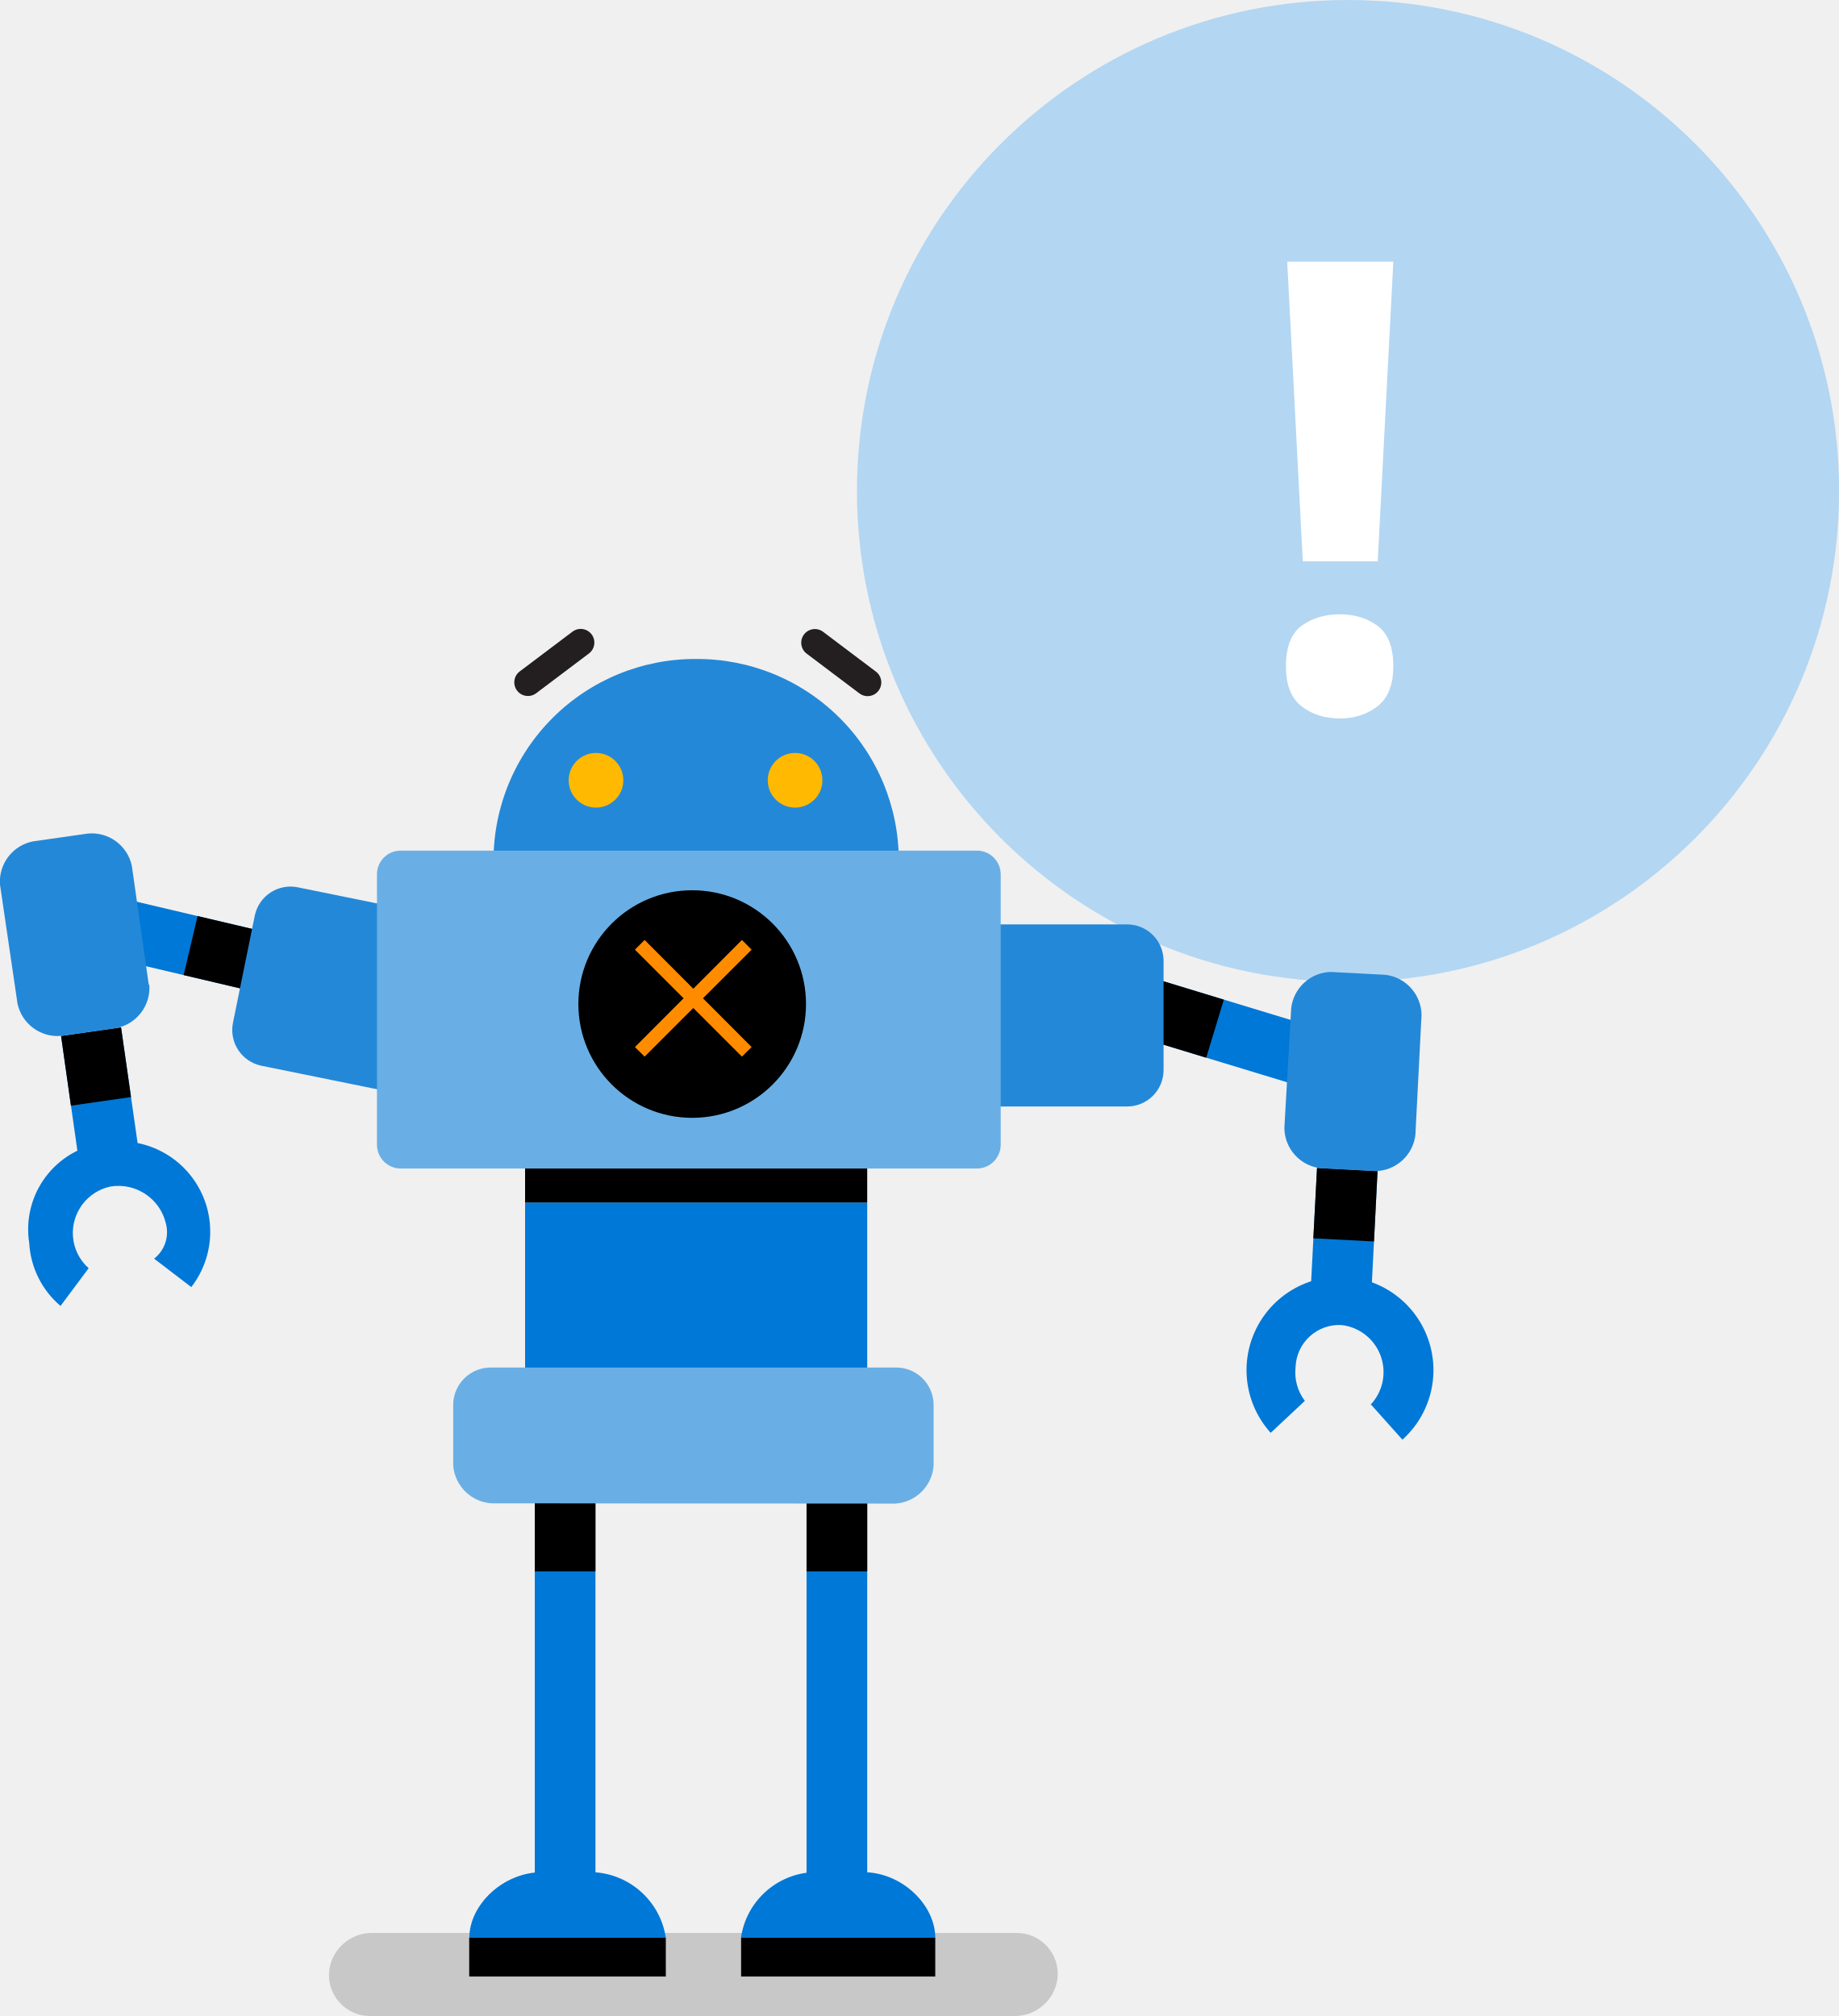
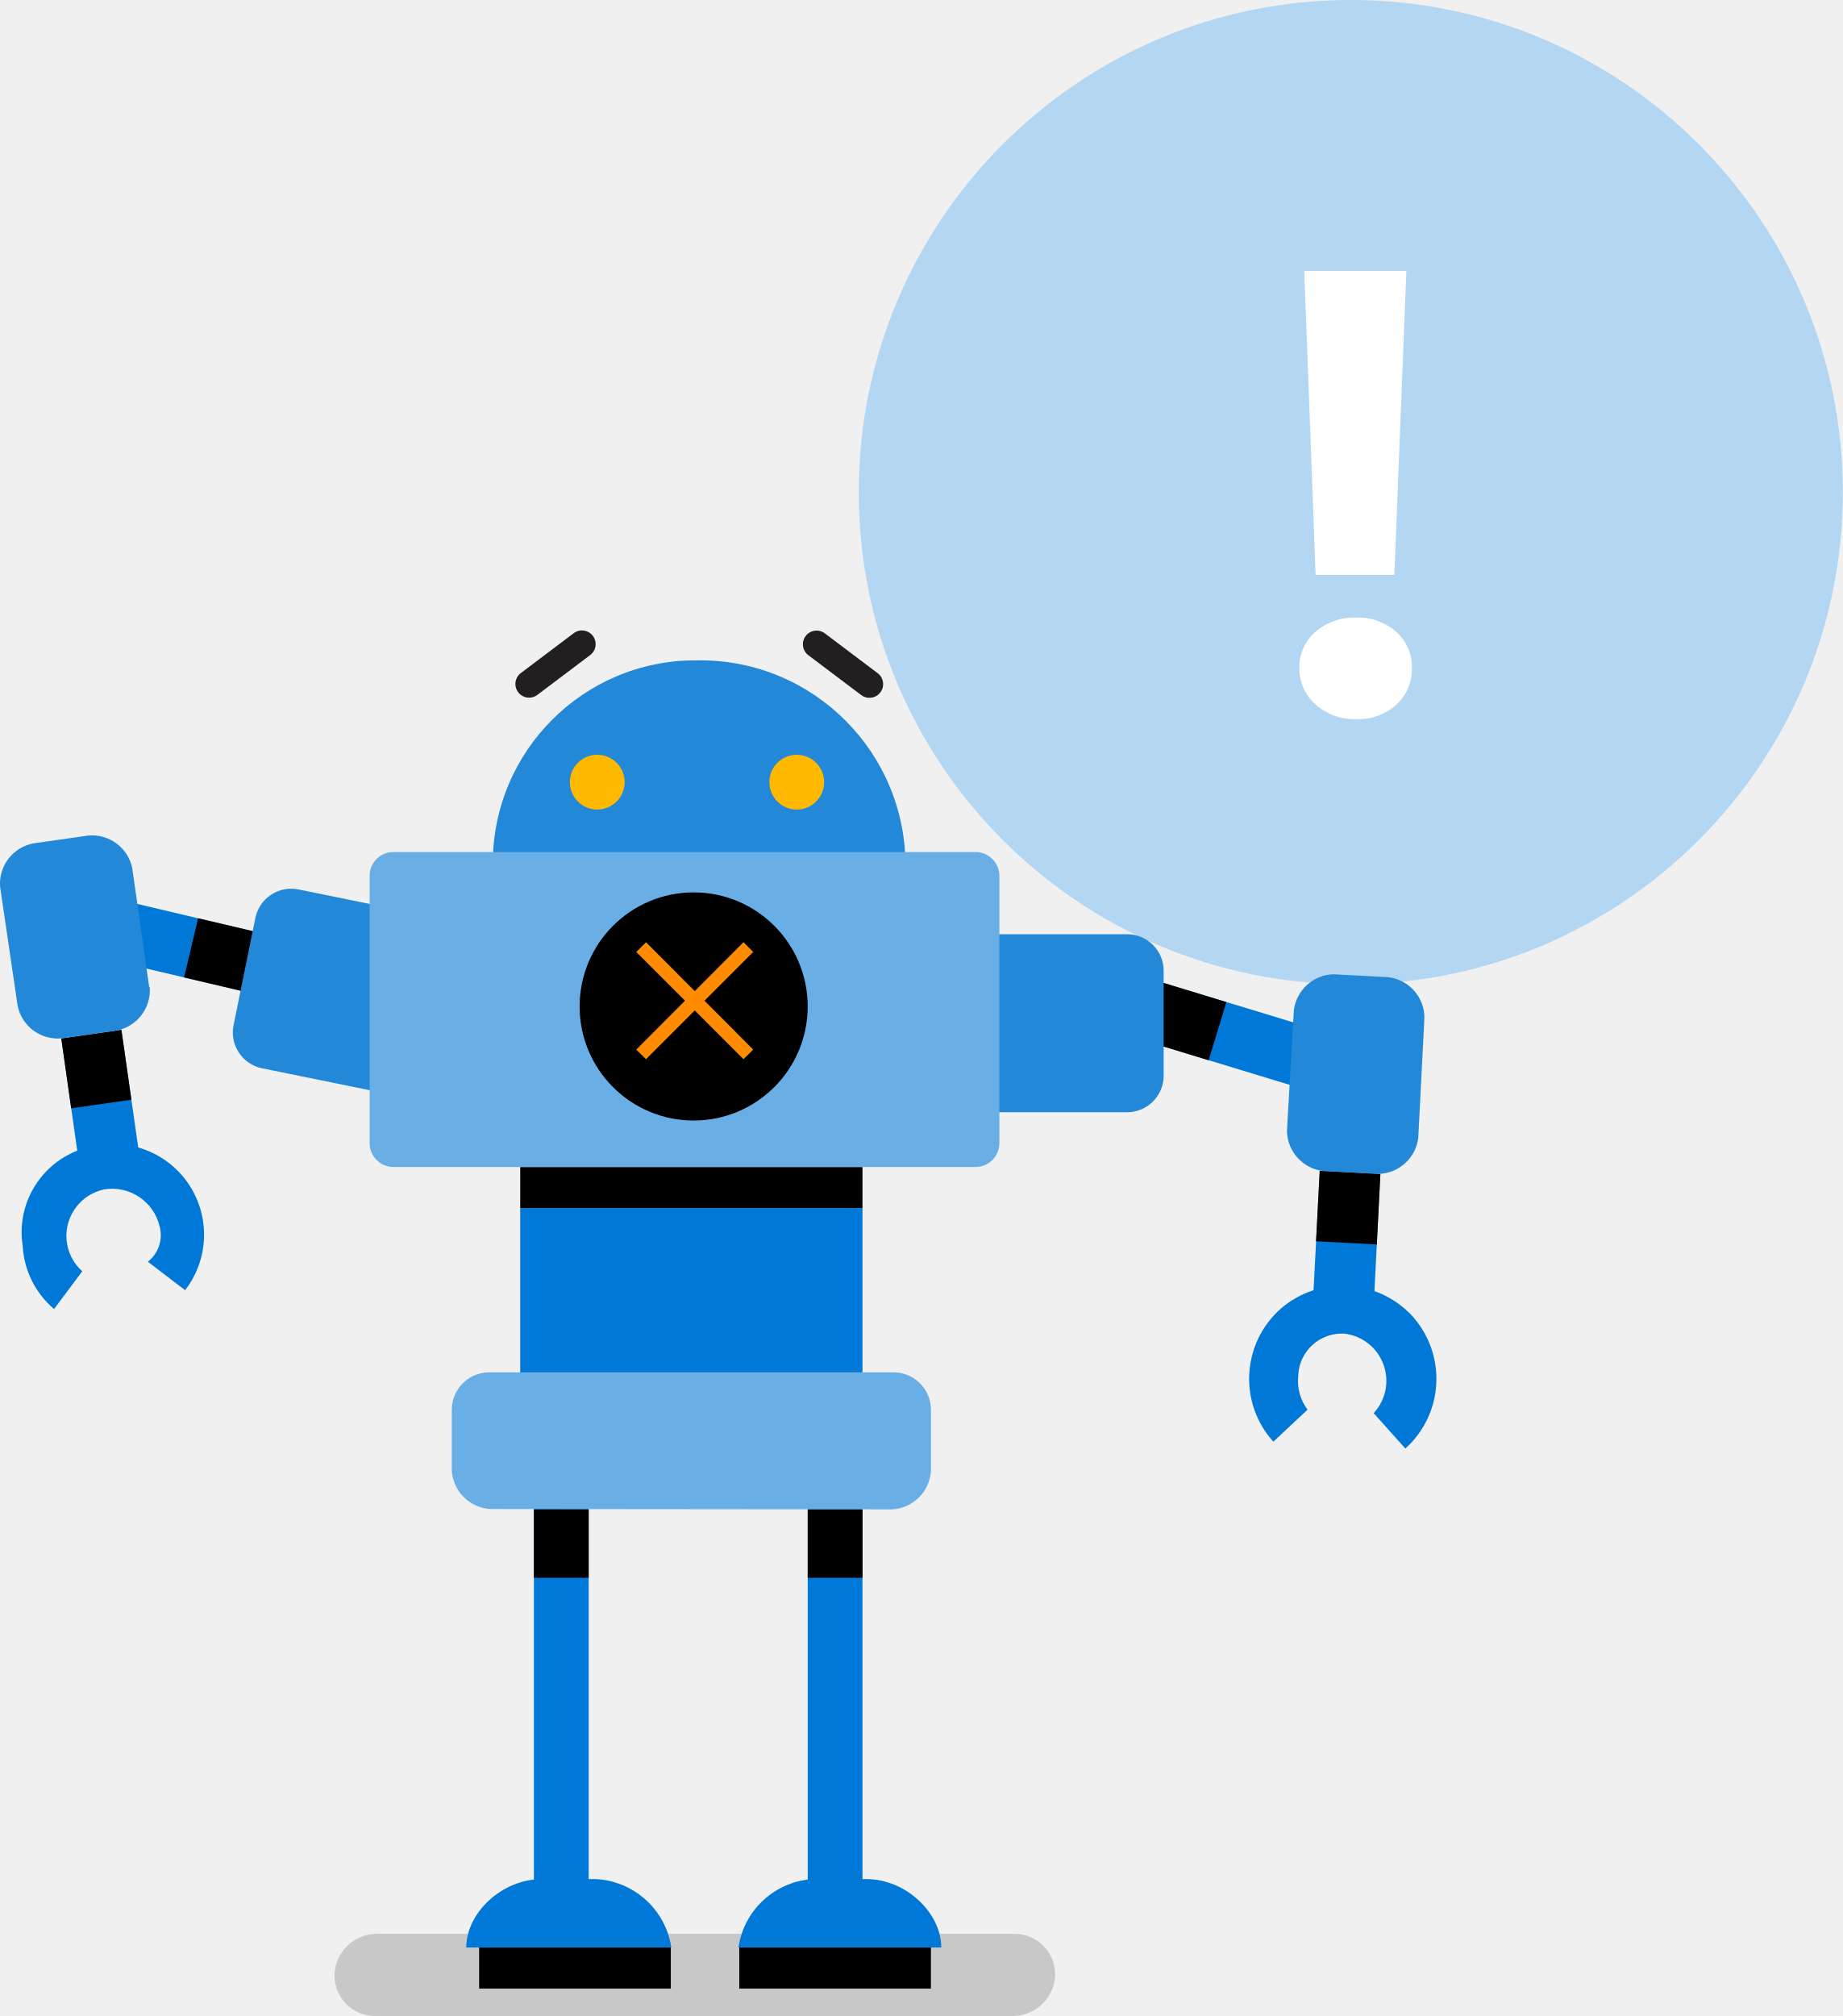
- <svg xmlns="http://www.w3.org/2000/svg" viewBox="0 0 134.59 147.58">
-   <defs>
-     <style>.cls-1{fill:#b3d6f2}.cls-2{fill:#c8c8c8}.cls-3{fill:#0078d7}.cls-3,.cls-4,.cls-6,.cls-7,.cls-9{fill-rule:evenodd}.cls-5,.cls-6{fill:#2488d8}.cls-7{fill:#ffb900}.cls-8{fill:#231f20}.cls-9{fill:#69afe5}.cls-10{fill:#ff8c00}.cls-11{font-size:46px;fill:#fff;font-family:SegoeUI-Semibold,Segoe UI;font-weight:700}</style>
-   </defs>
-   <g id="Layer_2" data-name="Layer 2">
-     <g id="Layer_1-2" data-name="Layer 1">
-       <circle class="cls-1" cx="98.66" cy="35.94" r="35.94" />
-       <path class="cls-2" d="M27.12 147.58h47.1a3.15 3.15 0 0 0 3.18-2.77 3 3 0 0 0-3-3.31H27.27a3.15 3.15 0 0 0-3.18 2.77 3 3 0 0 0 3.03 3.31z" />
-       <path class="cls-3" d="M19.13 68.16l-1.02 4.32-14.18-3.34 1.02-4.32 14.18 3.34z" />
-       <path class="cls-4" d="M19.13 68.16l-1.02 4.32-4.67-1.1 1.02-4.32 4.67 1.1z" />
-       <rect class="cls-5" x="17.91" y="66.33" width="22.67" height="13.33" rx="2.67" ry="2.67" transform="rotate(11.5 28.016 71.665)" />
-       <path class="cls-3" d="M83.69 76.03l1.29-4.25 13.94 4.24-1.29 4.25-13.94-4.24z" />
-       <path class="cls-4" d="M83.69 76.03l1.29-4.25 4.59 1.4-1.29 4.25-4.59-1.4z" />
-       <rect class="cls-5" x="62.49" y="67.67" width="22.67" height="13.33" rx="2.67" ry="2.67" />
-       <path class="cls-3" d="M38.43 88.03h25.04v13.67H38.43V88.03z" />
-       <path class="cls-4" d="M38.43 85.18h25.04v2.85H38.43v-2.85z" />
-       <path class="cls-6" d="M50.95 48.24A14.75 14.75 0 0 0 36.12 63h29.66a14.75 14.75 0 0 0-14.83-14.76z" />
-       <path class="cls-7" d="M41.62 57.12a2 2 0 1 1 2 2 2 2 0 0 1-2-2zM56.19 57.12a2 2 0 1 1 2 2 2 2 0 0 1-2-2z" />
-       <path class="cls-3" d="M39.14 109.7h4.44v28.6h-4.44v-28.6z" />
-       <path class="cls-4" d="M39.14 109.7h4.44v5.33h-4.44v-5.33z" />
-       <path class="cls-3" d="M59.03 109.7h4.44v28.6h-4.44v-28.6z" />
-       <path class="cls-4" d="M59.03 109.7h4.44v5.33h-4.44v-5.33z" />
-       <path class="cls-3" d="M48.73 141.85a5.65 5.65 0 0 0-5.34-4.8h-3.7c-2.88 0-5.34 2.4-5.34 4.8z" />
-       <path class="cls-4" d="M34.34 141.85h14.39v2.84H34.34v-2.84z" />
-       <path class="cls-3" d="M68.45 141.85c0-2.4-2.44-4.8-5.28-4.8h-3.66a5.61 5.61 0 0 0-5.28 4.8z" />
-       <path class="cls-4" d="M54.24 141.85h14.21v2.84H54.24v-2.84z" />
-       <path class="cls-3" d="M4.47 75.84l4.39-.63 1.51 10.56-4.4.62-1.5-10.55z" />
-       <path class="cls-4" d="M4.47 75.84l4.39-.63.73 5.1-4.4.63-.72-5.1z" />
-       <path class="cls-6" d="M10.93 72.09a3 3 0 0 1-2.43 3.17l-4 .57a3 3 0 0 1-3.22-2.37L0 64.76a3 3 0 0 1 2.43-3.17l4-.57a3 3 0 0 1 3.22 2.37l1.24 8.71z" />
-       <path class="cls-3" d="M6.48 92.83a3.44 3.44 0 0 1-1.14-2.3 3.48 3.48 0 0 1 2.74-3.67 3.57 3.57 0 0 1 4.06 2.7 2.46 2.46 0 0 1-.86 2.58L14 94.22a6.62 6.62 0 0 0-6.4-10.57A6.4 6.4 0 0 0 2.14 91a6.5 6.5 0 0 0 2.29 4.6l2.05-2.75zM96.39 85.5l4.43.23-.54 10.65-4.44-.23.55-10.65z" />
-       <path class="cls-4" d="M96.39 85.5l4.43.23-.26 5.15-4.44-.23.27-5.15z" />
-       <path class="cls-6" d="M94 82.58a3 3 0 0 0 2.65 2.94l4 .21a3 3 0 0 0 2.94-2.65l.45-8.78a3 3 0 0 0-2.65-2.94l-4-.21a3 3 0 0 0-2.89 2.65l-.5 8.78z" />
-       <path class="cls-3" d="M100.31 102.83A3.47 3.47 0 0 0 98.2 97a3.19 3.19 0 0 0-3.38 3.08 3.45 3.45 0 0 0 .68 2.47l-2.5 2.34a6.84 6.84 0 1 1 9.64.5l-2.29-2.56z" />
-       <path class="cls-8" d="M43.1 47.84l-3.86 2.91a1 1 0 0 1-1.2-1.6l3.86-2.91a1 1 0 1 1 1.2 1.6zM64.1 49.16l-3.86-2.91a1 1 0 1 0-1.2 1.6l3.86 2.91a1 1 0 1 0 1.2-1.6z" />
-       <path class="cls-9" d="M71.5 62.27A1.74 1.74 0 0 1 73.24 64v19.8a1.74 1.74 0 0 1-1.74 1.74H29.33a1.74 1.74 0 0 1-1.74-1.74V64a1.73 1.73 0 0 1 1.73-1.73z" />
-       <circle cx="50.66" cy="73.5" r="8.33" />
-       <path class="cls-10" d="M55.01 69.52l-.71-.71-3.56 3.57-3.56-3.57-.71.71 3.56 3.56-3.56 3.57.71.7 3.56-3.56 3.56 3.56.71-.7-3.56-3.57 3.56-3.56z" />
-       <path class="cls-9" d="M36 110.05a3 3 0 0 1-2.83-2.79v-4.38a2.74 2.74 0 0 1 2.83-2.77h29.5a2.74 2.74 0 0 1 2.83 2.79v4.38a3 3 0 0 1-2.83 2.79z" />
-       <text class="cls-11" transform="translate(91.49 52)">!</text>
-     </g>
-   </g>
+ <svg xmlns="http://www.w3.org/2000/svg" viewBox="0 0 134.608 147.225">
+   <circle cx="98.668" cy="35.94" r="35.94" fill="#b3d6f2" />
+   <path d="M27.439 147.224H73.92a3.109 3.109 0 0 0 3.138-2.734 2.961 2.961 0 0 0-2.961-3.266h-46.51a3.109 3.109 0 0 0-3.138 2.734 2.961 2.961 0 0 0 2.99 3.266z" fill="#c8c8c8" />
+   <path d="M19.138 68.16l-1.02 4.32-14.18-3.34 1.02-4.32z" fill="#0078d7" />
+   <path d="M19.138 68.16l-1.02 4.32-4.67-1.1 1.02-4.32z" />
+   <rect x="22.299" y="61.878" width="13.33" height="22.67" rx="2.67" ry="2.67" transform="rotate(-78.5 28.964 73.213)" fill="#2488d8" />
+   <path d="M83.7 76.03l1.29-4.25 13.94 4.24-1.29 4.25z" fill="#0078d7" />
+   <path d="M83.7 76.03l1.29-4.25 4.59 1.4-1.29 4.25z" />
+   <rect x="62" y="68.224" width="23" height="13" rx="2.67" ry="2.67" fill="#2488d8" />
+   <path d="M38 88.224h25v14H38z" fill="#0078d7" />
+   <path d="M38 85.224h25v3H38z" />
+   <path d="M36 62.985v.239h30.142a14.99 14.99 0 0 0-14.979-15h-.4A14.8 14.8 0 0 0 36 62.985z" fill="#2488d8" />
+   <path d="M41.628 57.12a2 2 0 1 1 2 2 2 2 0 0 1-2-2zm14.57 0a2 2 0 1 1 2 2 2 2 0 0 1-1.998-2z" fill="#ffb900" />
+   <path d="M39 109.224h4v29h-4z" fill="#0078d7" />
+   <path d="M39 110.224h4v5h-4z" />
+   <path d="M59 109.224h4v29h-4z" fill="#0078d7" />
+   <path d="M59 110.224h4v5h-4z" />
+   <path d="M49.038 142.224a5.885 5.885 0 0 0-5.562-5h-3.855c-3 0-5.562 2.5-5.562 5z" fill="#0078d7" />
+   <path d="M35 142.224h14v3H35z" />
+   <path d="M68.755 142.224c0-2.5-2.542-5-5.5-5h-3.813a5.844 5.844 0 0 0-5.5 5z" fill="#0078d7" />
+   <path d="M54 142.224h14v3H54z" />
+   <path d="M4.478 75.84l4.39-.63 1.51 10.56-4.4.62z" fill="#0078d7" />
+   <path d="M4.478 75.84l4.39-.63.73 5.1-4.4.63z" />
+   <path d="M10.938 72.09a3 3 0 0 1-2.43 3.17l-4 .57a3 3 0 0 1-3.22-2.37l-1.28-8.7a3 3 0 0 1 2.43-3.17l4-.57a3 3 0 0 1 3.22 2.37L10.9 72.1z" fill="#2488d8" />
+   <path d="M6 92.83a3.44 3.44 0 0 1-1.14-2.3 3.48 3.48 0 0 1 2.74-3.67 3.57 3.57 0 0 1 4.06 2.7 2.46 2.46 0 0 1-.86 2.58l2.72 2.08a6.62 6.62 0 0 0-6.4-10.57 6.4 6.4 0 0 0-5.482 7.2l.022.148a6.5 6.5 0 0 0 2.29 4.6L6 92.85zm90.4-7.33l4.43.23-.54 10.65-4.44-.23z" fill="#0078d7" />
+   <path d="M96.4 85.5l4.43.23-.26 5.15-4.44-.23z" />
+   <path d="M94.008 82.58a3 3 0 0 0 2.65 2.94l4 .21a3 3 0 0 0 2.94-2.65l.45-8.78a3 3 0 0 0-2.65-2.94l-4-.21a3 3 0 0 0-2.89 2.65z" fill="#2488d8" />
+   <path d="M100.318 103.224a3.47 3.47 0 0 0-2.11-5.83 3.19 3.19 0 0 0-3.376 2.993v.087a3.45 3.45 0 0 0 .68 2.47l-2.5 2.34a6.84 6.84 0 0 1 .554-9.726 6.932 6.932 0 0 1 9.523.474 6.84 6.84 0 0 1-.415 9.733l-.021.019-2.29-2.56z" fill="#0078d7" />
+   <path d="M43.108 47.84l-3.86 2.91a1 1 0 0 1-1.2-1.6l3.86-2.91a1 1 0 1 1 1.2 1.6zm21 1.32l-3.86-2.91a1 1 0 0 0-1.2 1.6l3.86 2.91a1 1 0 0 0 1.2-1.6z" fill="#231f20" />
+   <path d="M71.247 62.224A1.737 1.737 0 0 1 73 63.934v19.55a1.74 1.74 0 0 1-1.74 1.74H28.74a1.74 1.74 0 0 1-1.74-1.74v-19.53a1.73 1.73 0 0 1 1.73-1.73z" fill="#69afe5" />
+   <circle cx="50.668" cy="73.5" r="8.33" />
+   <path d="M55.018 69.52l-.71-.71-3.56 3.57-3.56-3.57-.71.71 3.56 3.56-3.56 3.57.71.7 3.56-3.56 3.56 3.56.71-.7-3.56-3.57z" fill="#ff8c00" />
+   <path d="M35.817 110.2A3 3 0 0 1 33 107.4V103a2.74 2.74 0 0 1 2.7-2.782h29.483A2.737 2.737 0 0 1 68 102.883v4.543a3 3 0 0 1-2.817 2.8z" fill="#69afe5" />
+   <path d="M99.045 52.517a4.175 4.175 0 0 1-2.965-1.089 3.476 3.476 0 0 1-1.168-2.639 3.365 3.365 0 0 1 1.179-2.65 4.321 4.321 0 0 1 2.954-1.039 4.2 4.2 0 0 1 2.942 1.044 3.418 3.418 0 0 1 1.146 2.639A3.5 3.5 0 0 1 102 51.461a4.163 4.163 0 0 1-2.955 1.056zm3.684-32.726l-.876 22.191H96.1l-.831-22.191z" fill="#fff" style="isolation:isolate" />
</svg>
